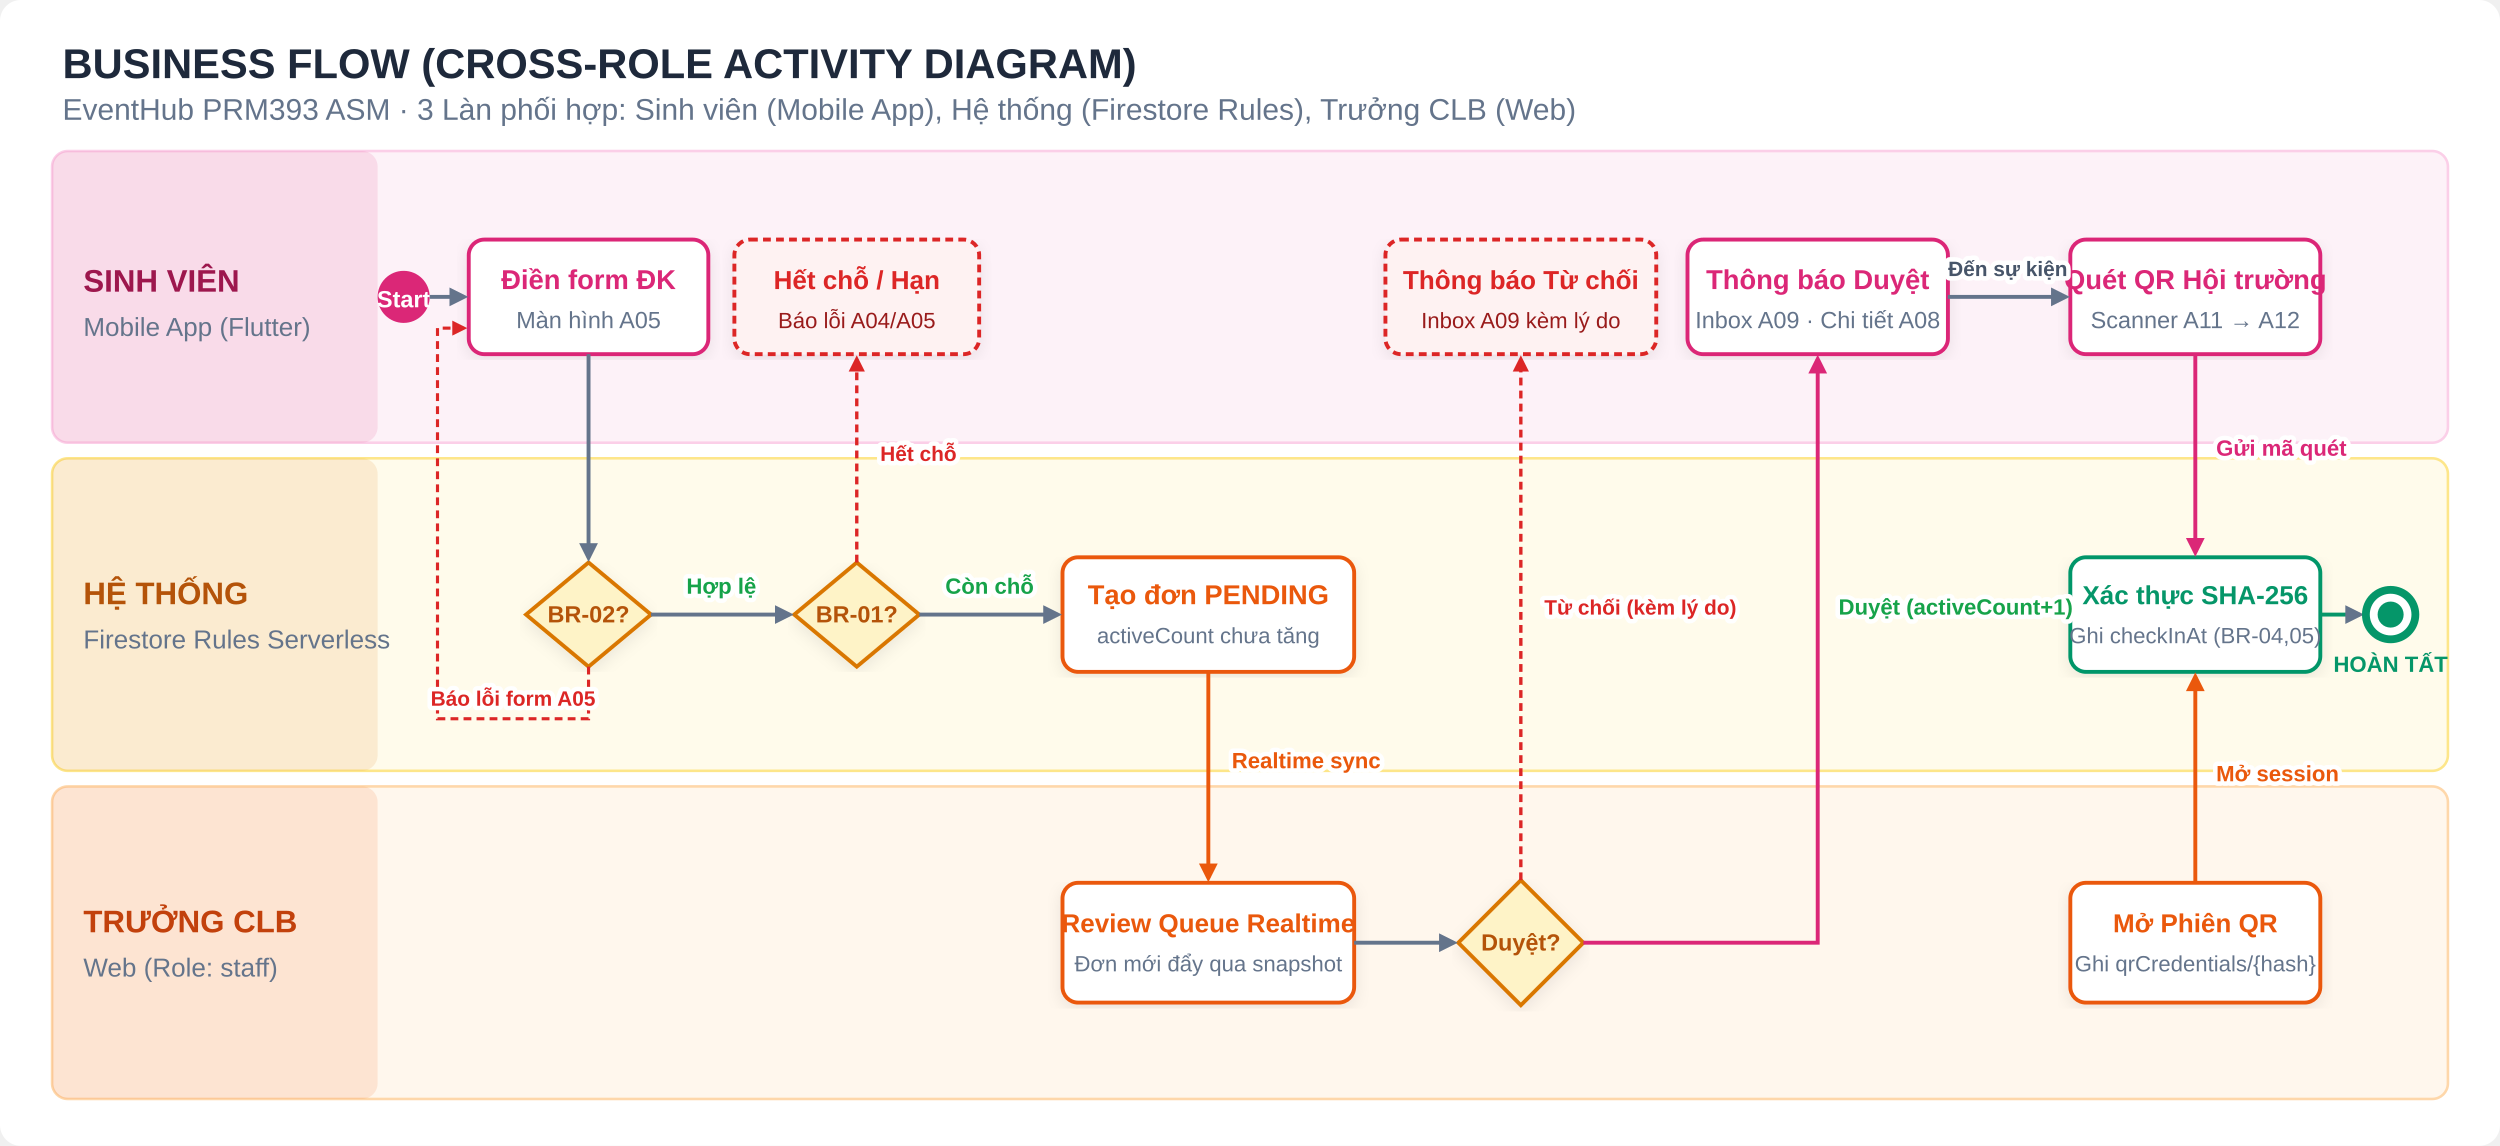
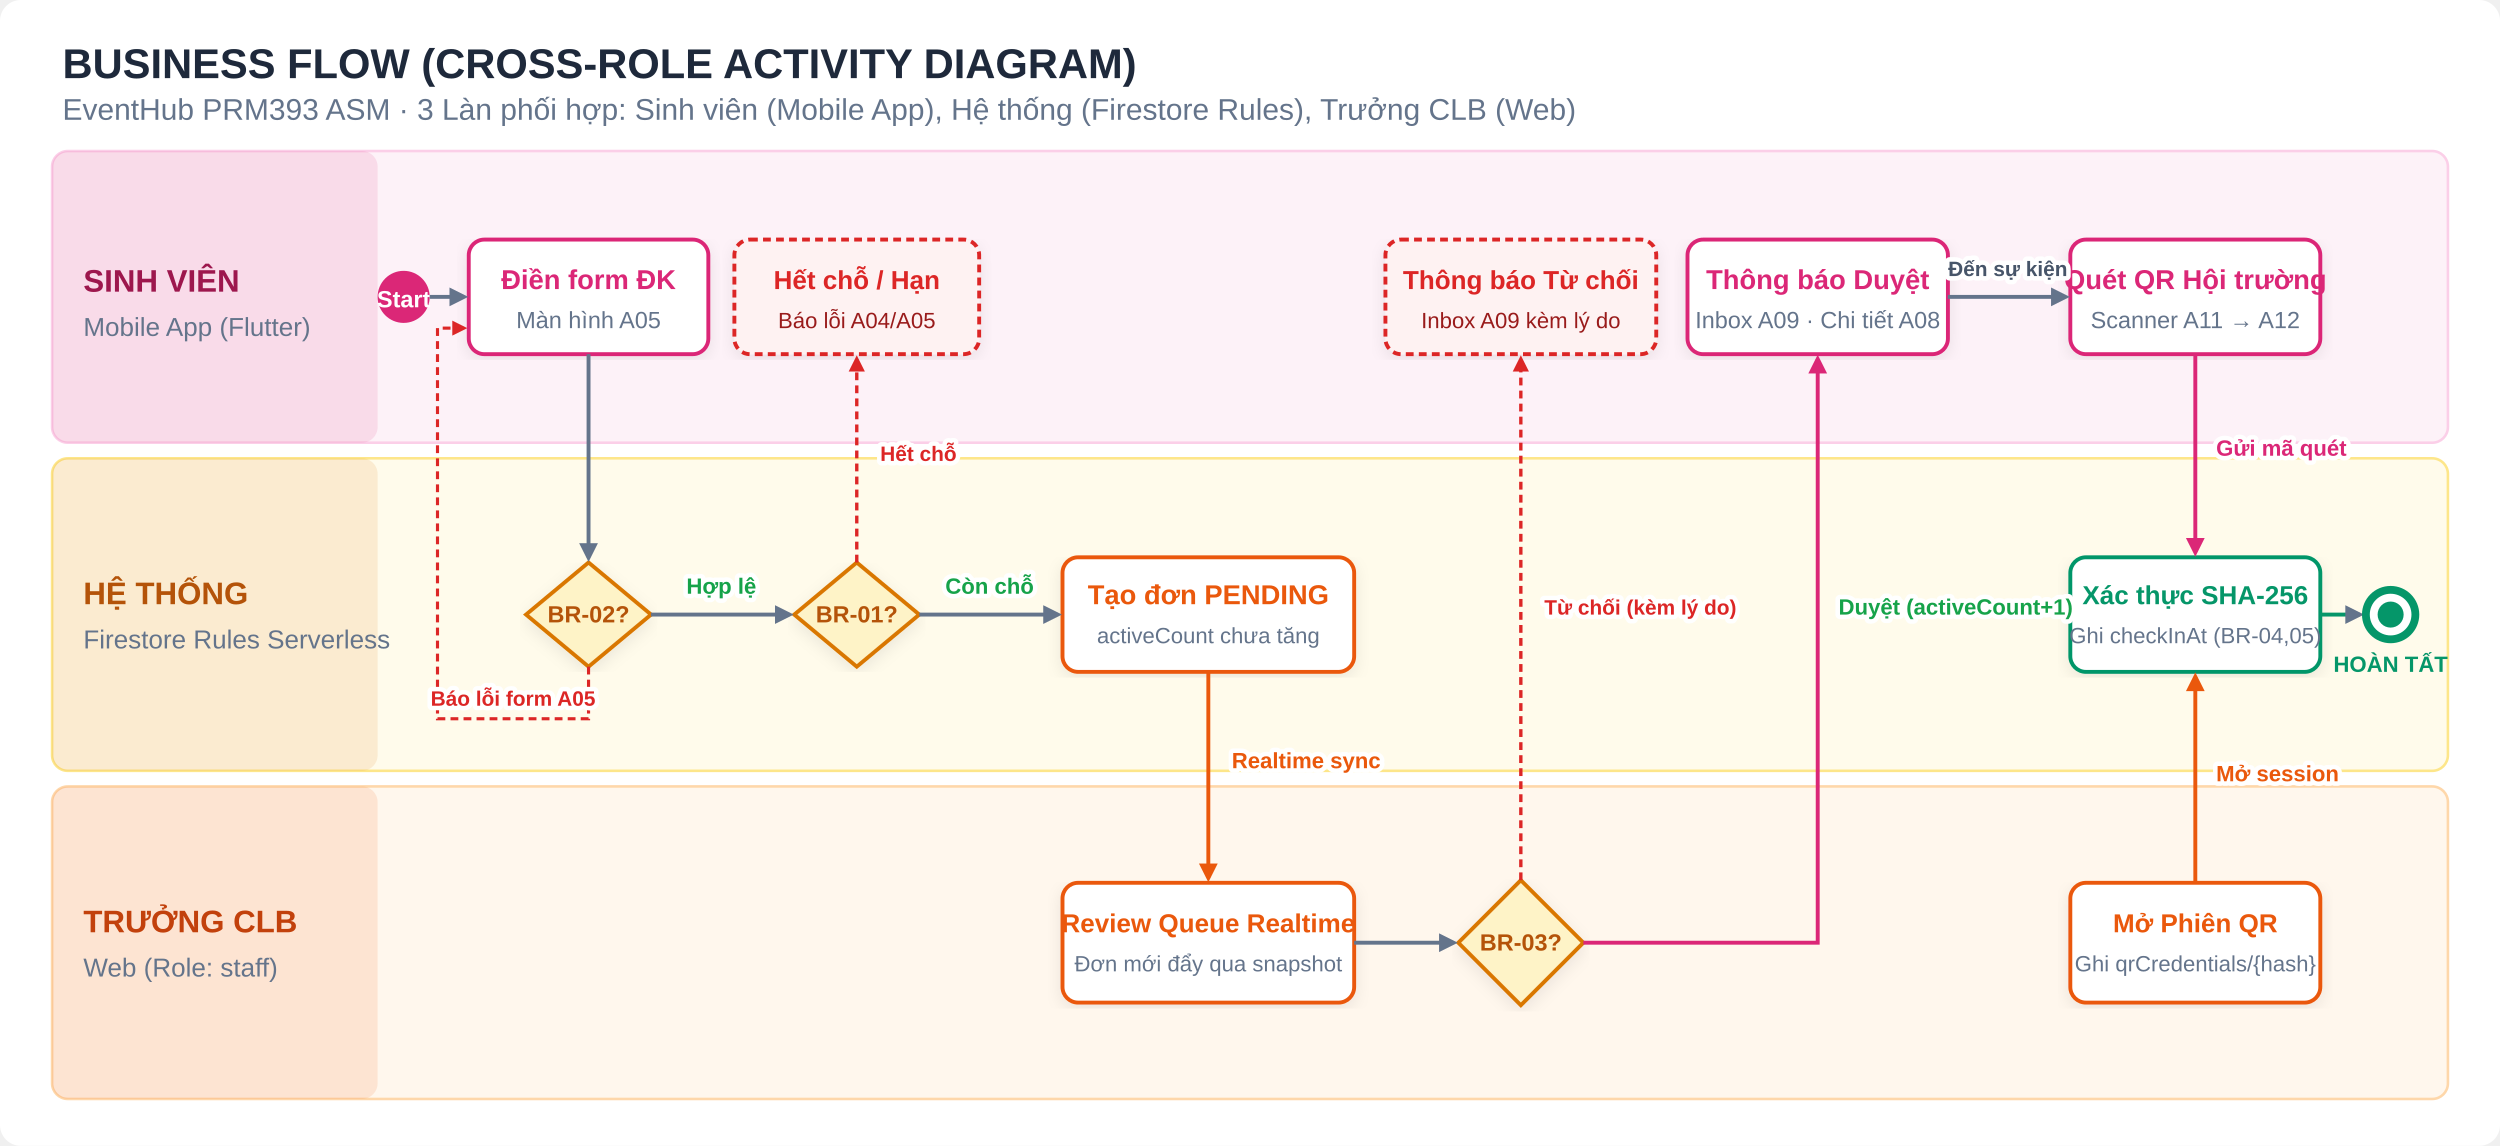
<svg xmlns="http://www.w3.org/2000/svg" viewBox="0 0 960 440" width="100%" height="100%">
  <defs>
    <style>
      .lbl { font-family: Calibri, Arial, sans-serif; font-size: 8.5px; font-weight: 700; paint-order: stroke fill; stroke: #FFFFFF; stroke-width: 3.5px; stroke-linejoin: round; }
      .lbl-green { fill: #16A34A; }
      .lbl-red { fill: #DC2626; font-size: 8px; }
      .lbl-orange { fill: #EA580C; }
      .lbl-pink { fill: #DB2777; }
      .lbl-gray { fill: #475569; font-size: 8px; }
    </style>
    <marker id="arrow" viewBox="0 0 10 10" refX="6" refY="5" markerWidth="6" markerHeight="6" orient="auto-start-reverse">
      <path d="M 0 1 L 8 5 L 0 9 z" fill="#64748B" />
    </marker>
    <marker id="arrow-pink" viewBox="0 0 10 10" refX="6" refY="5" markerWidth="6" markerHeight="6" orient="auto-start-reverse">
      <path d="M 0 1 L 8 5 L 0 9 z" fill="#DB2777" />
    </marker>
    <marker id="arrow-orange" viewBox="0 0 10 10" refX="6" refY="5" markerWidth="6" markerHeight="6" orient="auto-start-reverse">
      <path d="M 0 1 L 8 5 L 0 9 z" fill="#EA580C" />
    </marker>
    <marker id="arrow-red" viewBox="0 0 10 10" refX="6" refY="5" markerWidth="6" markerHeight="6" orient="auto-start-reverse">
      <path d="M 0 1 L 8 5 L 0 9 z" fill="#DC2626" />
    </marker>
    <filter id="shadow" x="-5%" y="-5%" width="110%" height="110%">
      <feDropShadow dx="0" dy="2" stdDeviation="3" flood-opacity="0.08" />
    </filter>
  </defs>
  <rect width="960" height="440" rx="8" fill="#FFFFFF" />
  <text x="24" y="30" font-family="Calibri, Arial, sans-serif" font-size="16" font-weight="700" fill="#1E293B">BUSINESS FLOW (CROSS-ROLE ACTIVITY DIAGRAM)</text>
  <text x="24" y="46" font-family="Calibri, Arial, sans-serif" font-size="11.5" fill="#64748B">EventHub PRM393 ASM · 3 Làn phối hợp: Sinh viên (Mobile App), Hệ thống (Firestore Rules), Trưởng CLB (Web)</text>
  <rect x="20" y="58" width="920" height="112" rx="6" fill="#FDF2F8" stroke="#FBCFE8" stroke-width="1" />
  <rect x="20" y="58" width="125" height="112" rx="6" fill="#DB2777" opacity="0.12" />
  <text x="32" y="112" font-family="Calibri, Arial, sans-serif" font-size="12" font-weight="700" fill="#9D174D">SINH VIÊN</text>
  <text x="32" y="129" font-family="Calibri, Arial, sans-serif" font-size="10" fill="#64748B">Mobile App (Flutter)</text>
  <circle cx="155" cy="114" r="10" fill="#DB2777" />
  <text x="155" y="118" font-family="Calibri, Arial, sans-serif" font-size="9" font-weight="700" fill="#FFF" text-anchor="middle">Start</text>
  <rect x="180" y="92" width="92" height="44" rx="6" fill="#FFF" stroke="#DB2777" stroke-width="1.5" filter="url(#shadow)" />
  <text x="226" y="111" font-family="Calibri, Arial, sans-serif" font-size="10.5" font-weight="700" fill="#DB2777" text-anchor="middle">Điền form ĐK</text>
  <text x="226" y="126" font-family="Calibri, Arial, sans-serif" font-size="9" fill="#64748B" text-anchor="middle">Màn hình A05</text>
  <rect x="282" y="92" width="94" height="44" rx="6" fill="#FEF2F2" stroke="#DC2626" stroke-width="1.5" stroke-dasharray="3,2" filter="url(#shadow)" />
  <text x="329" y="111" font-family="Calibri, Arial, sans-serif" font-size="10" font-weight="700" fill="#DC2626" text-anchor="middle">Hết chỗ / Hạn</text>
  <text x="329" y="126" font-family="Calibri, Arial, sans-serif" font-size="8.5" fill="#991B1B" text-anchor="middle">Báo lỗi A04/A05</text>
  <rect x="532" y="92" width="104" height="44" rx="6" fill="#FEF2F2" stroke="#DC2626" stroke-width="1.5" stroke-dasharray="3,2" filter="url(#shadow)" />
  <text x="584" y="111" font-family="Calibri, Arial, sans-serif" font-size="10" font-weight="700" fill="#DC2626" text-anchor="middle">Thông báo Từ chối</text>
  <text x="584" y="126" font-family="Calibri, Arial, sans-serif" font-size="8.5" fill="#991B1B" text-anchor="middle">Inbox A09 kèm lý do</text>
  <rect x="648" y="92" width="100" height="44" rx="6" fill="#FFF" stroke="#DB2777" stroke-width="1.5" filter="url(#shadow)" />
  <text x="698" y="111" font-family="Calibri, Arial, sans-serif" font-size="10.5" font-weight="700" fill="#DB2777" text-anchor="middle">Thông báo Duyệt</text>
  <text x="698" y="126" font-family="Calibri, Arial, sans-serif" font-size="9" fill="#64748B" text-anchor="middle">Inbox A09 · Chi tiết A08</text>
  <rect x="795" y="92" width="96" height="44" rx="6" fill="#FFF" stroke="#DB2777" stroke-width="1.5" filter="url(#shadow)" />
  <text x="843" y="111" font-family="Calibri, Arial, sans-serif" font-size="10.5" font-weight="700" fill="#DB2777" text-anchor="middle">Quét QR Hội trường</text>
  <text x="843" y="126" font-family="Calibri, Arial, sans-serif" font-size="9" fill="#64748B" text-anchor="middle">Scanner A11 → A12</text>
  <rect x="20" y="176" width="920" height="120" rx="6" fill="#FFFBEB" stroke="#FDE68A" stroke-width="1" />
  <rect x="20" y="176" width="125" height="120" rx="6" fill="#D97706" opacity="0.12" />
  <text x="32" y="232" font-family="Calibri, Arial, sans-serif" font-size="12" font-weight="700" fill="#B45309">HỆ THỐNG</text>
  <text x="32" y="249" font-family="Calibri, Arial, sans-serif" font-size="10" fill="#64748B">Firestore Rules Serverless</text>
  <polygon points="226,216 250,236 226,256 202,236" fill="#FEF3C7" stroke="#D97706" stroke-width="1.5" filter="url(#shadow)" />
  <text x="226" y="239" font-family="Calibri, Arial, sans-serif" font-size="9" font-weight="700" fill="#B45309" text-anchor="middle">BR-02?</text>
  <polygon points="329,216 353,236 329,256 305,236" fill="#FEF3C7" stroke="#D97706" stroke-width="1.5" filter="url(#shadow)" />
  <text x="329" y="239" font-family="Calibri, Arial, sans-serif" font-size="9" font-weight="700" fill="#B45309" text-anchor="middle">BR-01?</text>
  <rect x="408" y="214" width="112" height="44" rx="6" fill="#FFF" stroke="#EA580C" stroke-width="1.5" filter="url(#shadow)" />
  <text x="464" y="232" font-family="Calibri, Arial, sans-serif" font-size="10.5" font-weight="700" fill="#EA580C" text-anchor="middle">Tạo đơn PENDING</text>
  <text x="464" y="247" font-family="Calibri, Arial, sans-serif" font-size="8.5" fill="#64748B" text-anchor="middle">activeCount chưa tăng</text>
  <rect x="795" y="214" width="96" height="44" rx="6" fill="#FFF" stroke="#059669" stroke-width="1.5" filter="url(#shadow)" />
  <text x="843" y="232" font-family="Calibri, Arial, sans-serif" font-size="10" font-weight="700" fill="#059669" text-anchor="middle">Xác thực SHA-256</text>
  <text x="843" y="247" font-family="Calibri, Arial, sans-serif" font-size="8.5" fill="#64748B" text-anchor="middle">Ghi checkInAt (BR-04,05)</text>
  <rect x="20" y="302" width="920" height="120" rx="6" fill="#FFF7ED" stroke="#FED7AA" stroke-width="1" />
  <rect x="20" y="302" width="125" height="120" rx="6" fill="#EA580C" opacity="0.12" />
  <text x="32" y="358" font-family="Calibri, Arial, sans-serif" font-size="12" font-weight="700" fill="#C2410C">TRƯỞNG CLB</text>
  <text x="32" y="375" font-family="Calibri, Arial, sans-serif" font-size="10" fill="#64748B">Web (Role: staff)</text>
  <rect x="408" y="339" width="112" height="46" rx="6" fill="#FFF" stroke="#EA580C" stroke-width="1.5" filter="url(#shadow)" />
  <text x="464" y="358" font-family="Calibri, Arial, sans-serif" font-size="10" font-weight="700" fill="#EA580C" text-anchor="middle">Review Queue Realtime</text>
  <text x="464" y="373" font-family="Calibri, Arial, sans-serif" font-size="8.5" fill="#64748B" text-anchor="middle">Đơn mới đẩy qua snapshot</text>
  <polygon points="584,338 608,362 584,386 560,362" fill="#FEF3C7" stroke="#D97706" stroke-width="1.5" filter="url(#shadow)" />
-   <text x="584" y="365" font-family="Calibri, Arial, sans-serif" font-size="9" font-weight="700" fill="#B45309" text-anchor="middle">Duyệt?</text>
+   <text x="584" y="365" font-family="Calibri, Arial, sans-serif" font-size="9" font-weight="700" fill="#B45309" text-anchor="middle">BR-03?</text>
  <rect x="795" y="339" width="96" height="46" rx="6" fill="#FFF" stroke="#EA580C" stroke-width="1.5" filter="url(#shadow)" />
  <text x="843" y="358" font-family="Calibri, Arial, sans-serif" font-size="10" font-weight="700" fill="#EA580C" text-anchor="middle">Mở Phiên QR</text>
  <text x="843" y="373" font-family="Calibri, Arial, sans-serif" font-size="8.5" fill="#64748B" text-anchor="middle">Ghi qrCredentials/{hash}</text>
  <line x1="165" y1="114" x2="178" y2="114" stroke="#64748B" stroke-width="1.5" marker-end="url(#arrow)" />
  <line x1="226" y1="136" x2="226" y2="214" stroke="#64748B" stroke-width="1.5" marker-end="url(#arrow)" />
  <line x1="250" y1="236" x2="303" y2="236" stroke="#64748B" stroke-width="1.5" marker-end="url(#arrow)" />
  <text x="277" y="228" class="lbl lbl-green" text-anchor="middle">Hợp lệ</text>
  <path d="M 226 256 L 226 276 L 168 276 L 168 126 L 178 126" fill="none" stroke="#DC2626" stroke-width="1.2" stroke-dasharray="3,2" marker-end="url(#arrow-red)" />
  <text x="197" y="271" class="lbl lbl-red" text-anchor="middle">Báo lỗi form A05</text>
  <line x1="353" y1="236" x2="406" y2="236" stroke="#64748B" stroke-width="1.5" marker-end="url(#arrow)" />
  <text x="380" y="228" class="lbl lbl-green" text-anchor="middle">Còn chỗ</text>
  <line x1="329" y1="216" x2="329" y2="138" stroke="#DC2626" stroke-width="1.3" stroke-dasharray="3,2" marker-end="url(#arrow-red)" />
  <text x="338" y="177" class="lbl lbl-red">Hết chỗ</text>
  <line x1="464" y1="258" x2="464" y2="337" stroke="#EA580C" stroke-width="1.5" marker-end="url(#arrow-orange)" />
  <text x="473" y="295" class="lbl lbl-orange">Realtime sync</text>
  <line x1="520" y1="362" x2="558" y2="362" stroke="#64748B" stroke-width="1.5" marker-end="url(#arrow)" />
  <line x1="584" y1="338" x2="584" y2="138" stroke="#DC2626" stroke-width="1.3" stroke-dasharray="3,2" marker-end="url(#arrow-red)" />
  <text x="593" y="236" class="lbl lbl-red">Từ chối (kèm lý do)</text>
  <path d="M 608 362 L 698 362 L 698 138" fill="none" stroke="#DB2777" stroke-width="1.5" marker-end="url(#arrow-pink)" />
  <text x="706" y="236" class="lbl lbl-green">Duyệt (activeCount+1)</text>
  <line x1="748" y1="114" x2="793" y2="114" stroke="#64748B" stroke-width="1.5" marker-end="url(#arrow)" />
  <text x="771" y="106" class="lbl lbl-gray" text-anchor="middle">Đến sự kiện</text>
  <line x1="843" y1="339" x2="843" y2="260" stroke="#EA580C" stroke-width="1.5" marker-end="url(#arrow-orange)" />
  <text x="851" y="300" class="lbl lbl-orange">Mở session</text>
  <line x1="843" y1="136" x2="843" y2="212" stroke="#DB2777" stroke-width="1.5" marker-end="url(#arrow-pink)" />
  <text x="851" y="175" class="lbl lbl-pink">Gửi mã quét</text>
  <line x1="891" y1="236" x2="906" y2="236" stroke="#059669" stroke-width="1.5" marker-end="url(#arrow)" />
  <circle cx="918" cy="236" r="11" fill="#059669" />
  <circle cx="918" cy="236" r="8" fill="#FFF" />
  <circle cx="918" cy="236" r="5" fill="#059669" />
  <text x="918" y="258" font-family="Calibri, Arial, sans-serif" font-size="8.5" font-weight="700" fill="#059669" text-anchor="middle">HOÀN TẤT</text>
</svg>
